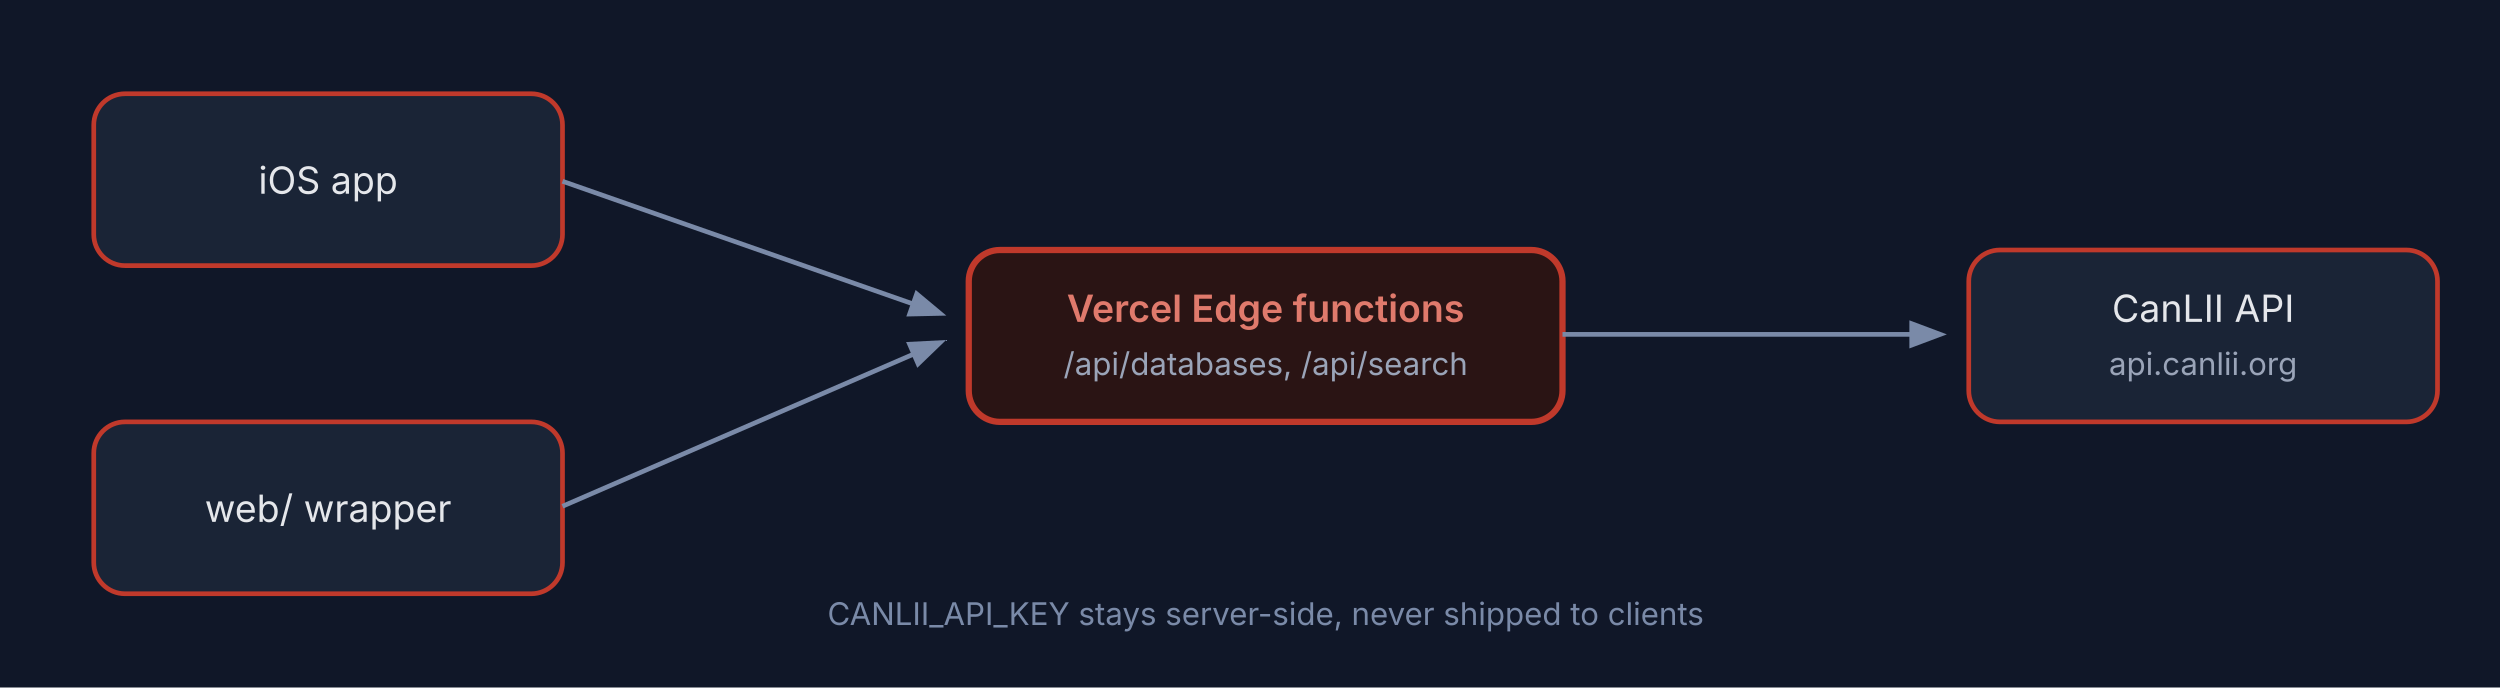
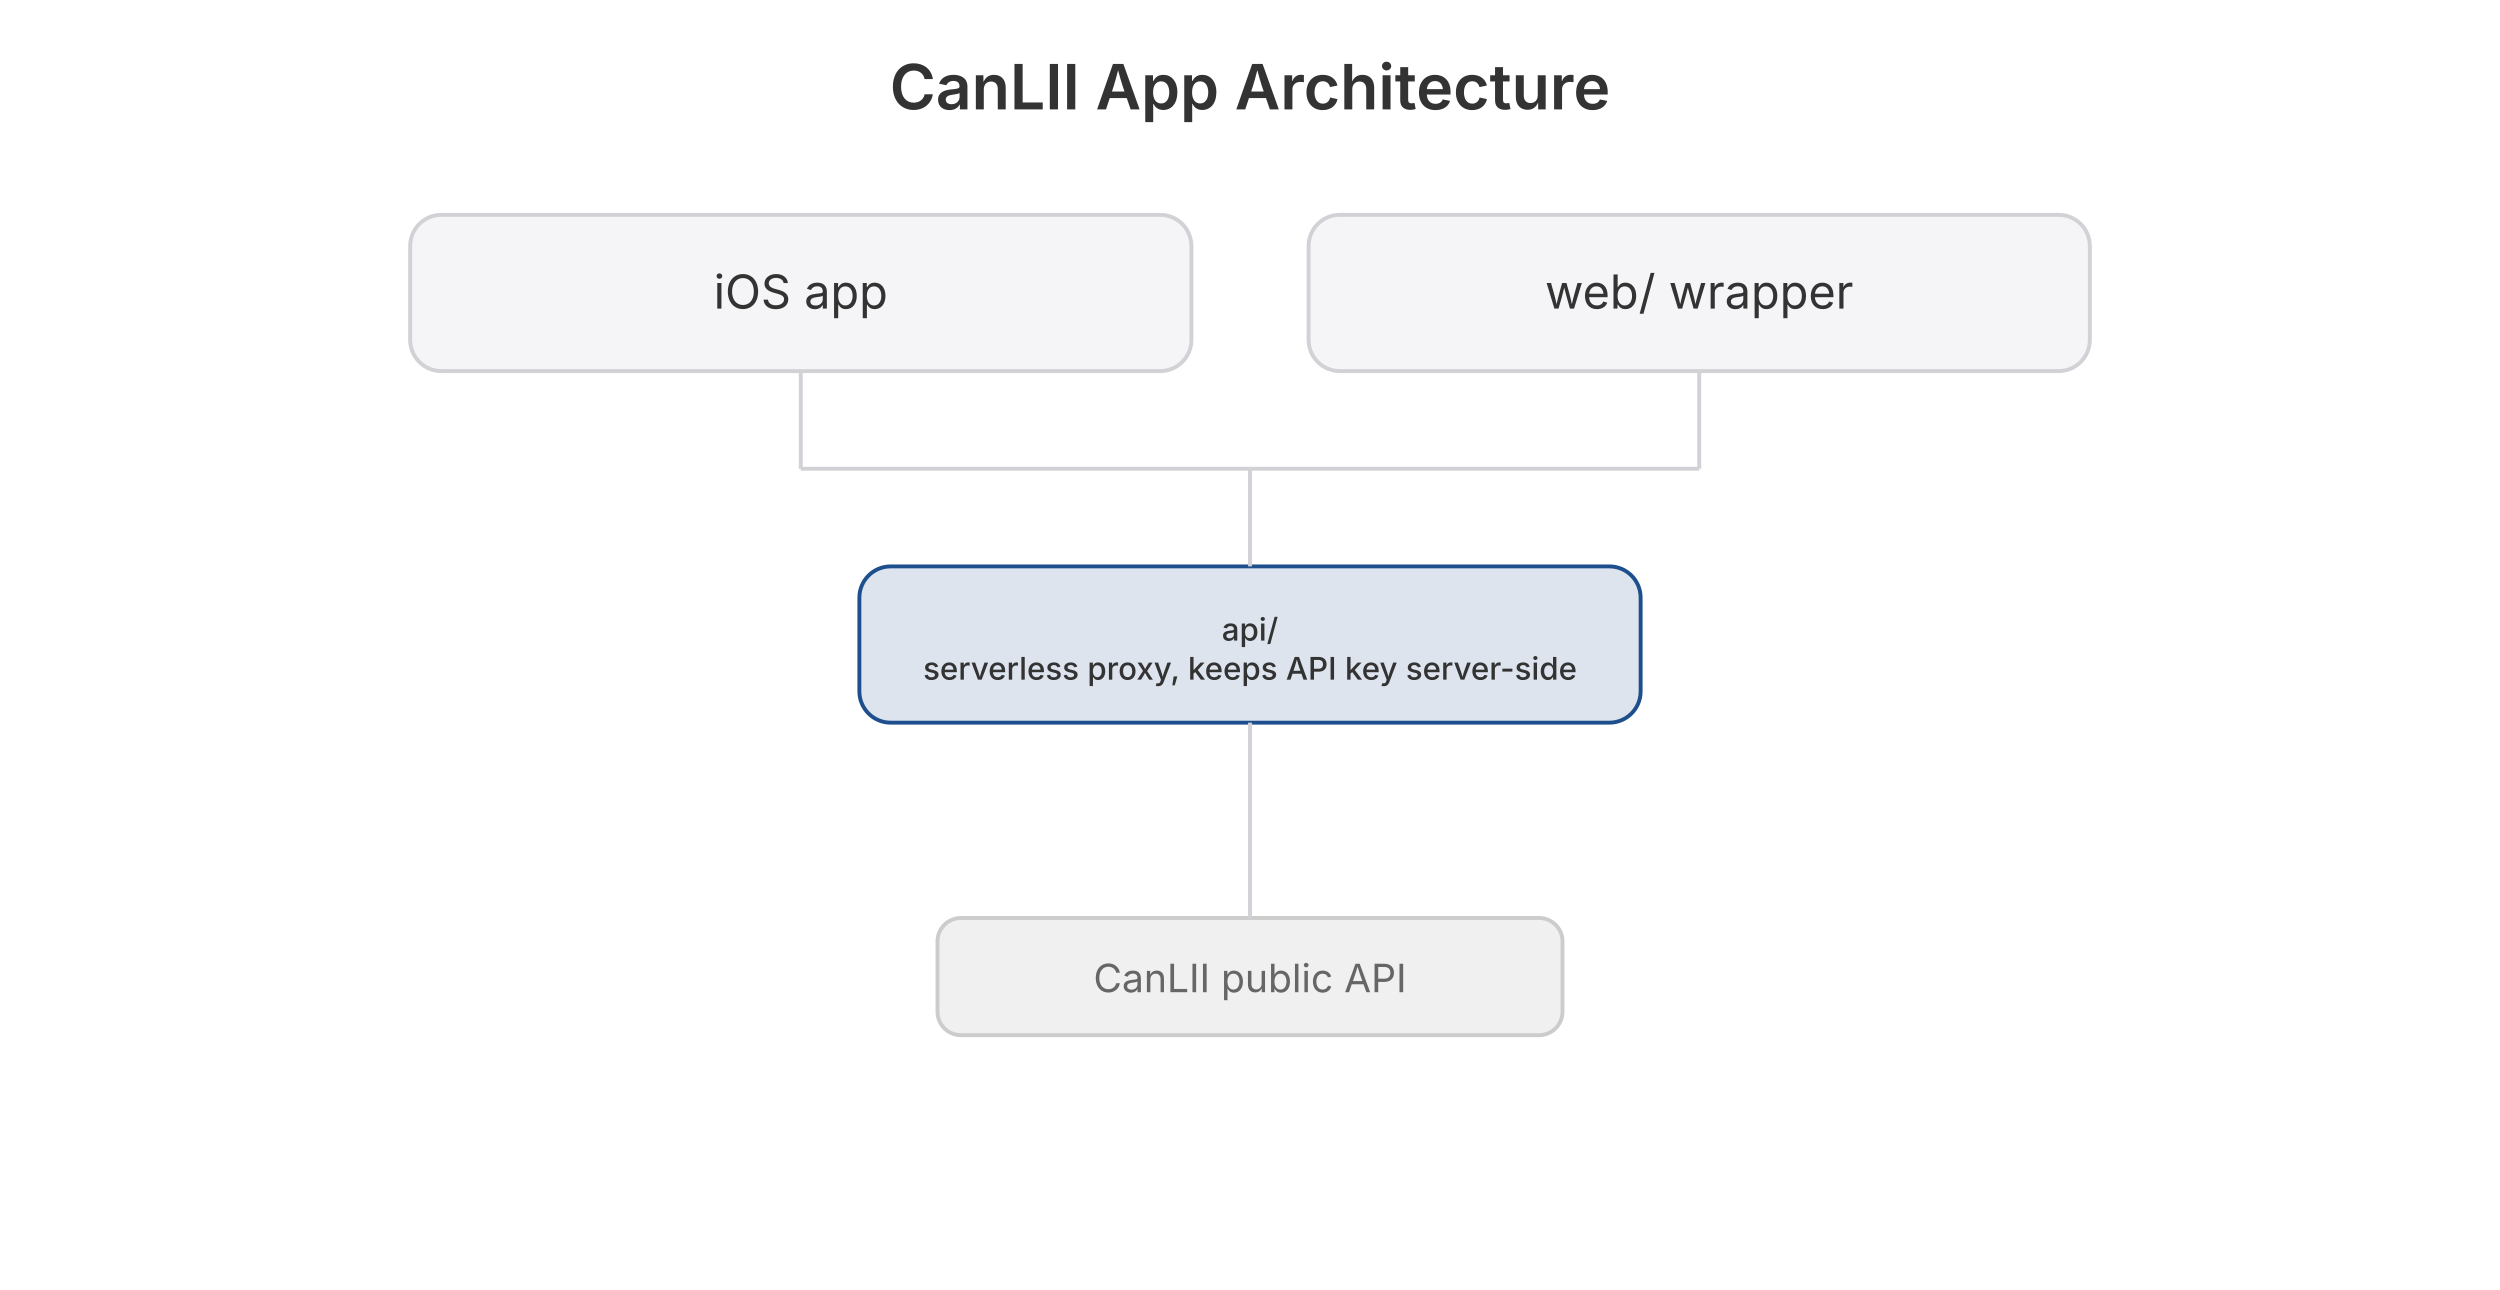
- <svg xmlns="http://www.w3.org/2000/svg" viewBox="0 0 800 220" width="800" height="220" font-family="-apple-system,sans-serif">
-   <rect width="800" height="220" fill="#101728" />
-   <defs>
-     <marker id="arr" markerWidth="8" markerHeight="8" refX="6" refY="3" orient="auto">
-       <path d="M0,0 L0,6 L8,3 z" fill="#7a8aa8" />
-     </marker>
-   </defs>
-   <rect x="30" y="30" width="150" height="55" rx="10" fill="#1a2436" stroke="#c0392b" stroke-width="1.5" />
-   <text x="105" y="62" font-size="12" fill="#e5e7eb" text-anchor="middle">iOS app</text>
-   <rect x="30" y="135" width="150" height="55" rx="10" fill="#1a2436" stroke="#c0392b" stroke-width="1.5" />
-   <text x="105" y="167" font-size="12" fill="#e5e7eb" text-anchor="middle">web/ wrapper</text>
-   <path d="M180 58 L300 100" stroke="#7a8aa8" stroke-width="1.5" marker-end="url(#arr)" />
-   <path d="M180 162 L300 110" stroke="#7a8aa8" stroke-width="1.5" marker-end="url(#arr)" />
-   <rect x="310" y="80" width="190" height="55" rx="10" fill="#2a1414" stroke="#c0392b" stroke-width="2" />
-   <text x="405" y="103" font-size="12" font-weight="600" fill="#e07a6c" text-anchor="middle">Vercel Edge functions</text>
-   <text x="405" y="120" font-size="10" fill="#9aa4b8" text-anchor="middle">/api/databases, /api/search</text>
-   <path d="M500 107 L620 107" stroke="#7a8aa8" stroke-width="1.5" marker-end="url(#arr)" />
-   <rect x="630" y="80" width="150" height="55" rx="10" fill="#1a2436" stroke="#c0392b" stroke-width="1.5" />
-   <text x="705" y="103" font-size="12" fill="#e5e7eb" text-anchor="middle">CanLII API</text>
-   <text x="705" y="120" font-size="10" fill="#9aa4b8" text-anchor="middle">api.canlii.org</text>
-   <text x="405" y="200" font-size="10" fill="#7a8aa8" text-anchor="middle">CANLII_API_KEY stays server-side, never shipped to clients</text>
+ <svg xmlns="http://www.w3.org/2000/svg" width="640" height="330" style="background:#fff;font-family:-apple-system,BlinkMacSystemFont,sans-serif" viewBox="0 0 640 330">
+   <text x="320" y="28" fill="#333" font-size="16" font-weight="600" text-anchor="middle">CanLII App Architecture</text>
+   <rect width="200" height="40" x="105" y="55" fill="#f5f5f7" stroke="#d1d1d6" rx="8" />
+   <text x="205" y="79" fill="#333" font-size="12" text-anchor="middle">iOS app</text>
+   <rect width="200" height="40" x="335" y="55" fill="#f5f5f7" stroke="#d1d1d6" rx="8" />
+   <text x="435" y="79" fill="#333" font-size="12" text-anchor="middle">web/ wrapper</text>
+   <rect width="200" height="40" x="220" y="145" fill="#1d4f8c" fill-opacity=".15" stroke="#1d4f8c" rx="8" />
+   <text x="320" y="164" fill="#333" font-size="8" font-weight="500" text-anchor="middle">api/</text>
+   <text x="320" y="174" fill="#333" font-size="8" font-weight="500" text-anchor="middle">serverless proxy, keeps API key server-side</text>
+   <rect width="160" height="30" x="240" y="235" fill="#f0f0f0" stroke="#ccc" rx="6" />
+   <text x="320" y="254" fill="#666" font-size="10" text-anchor="middle">CanLII public API</text>
+   <path stroke="#d1d1d6" fill="none" d="M205 95v25M435 95v25M205 120H435M320 120V145M320 185V235" />
</svg>
